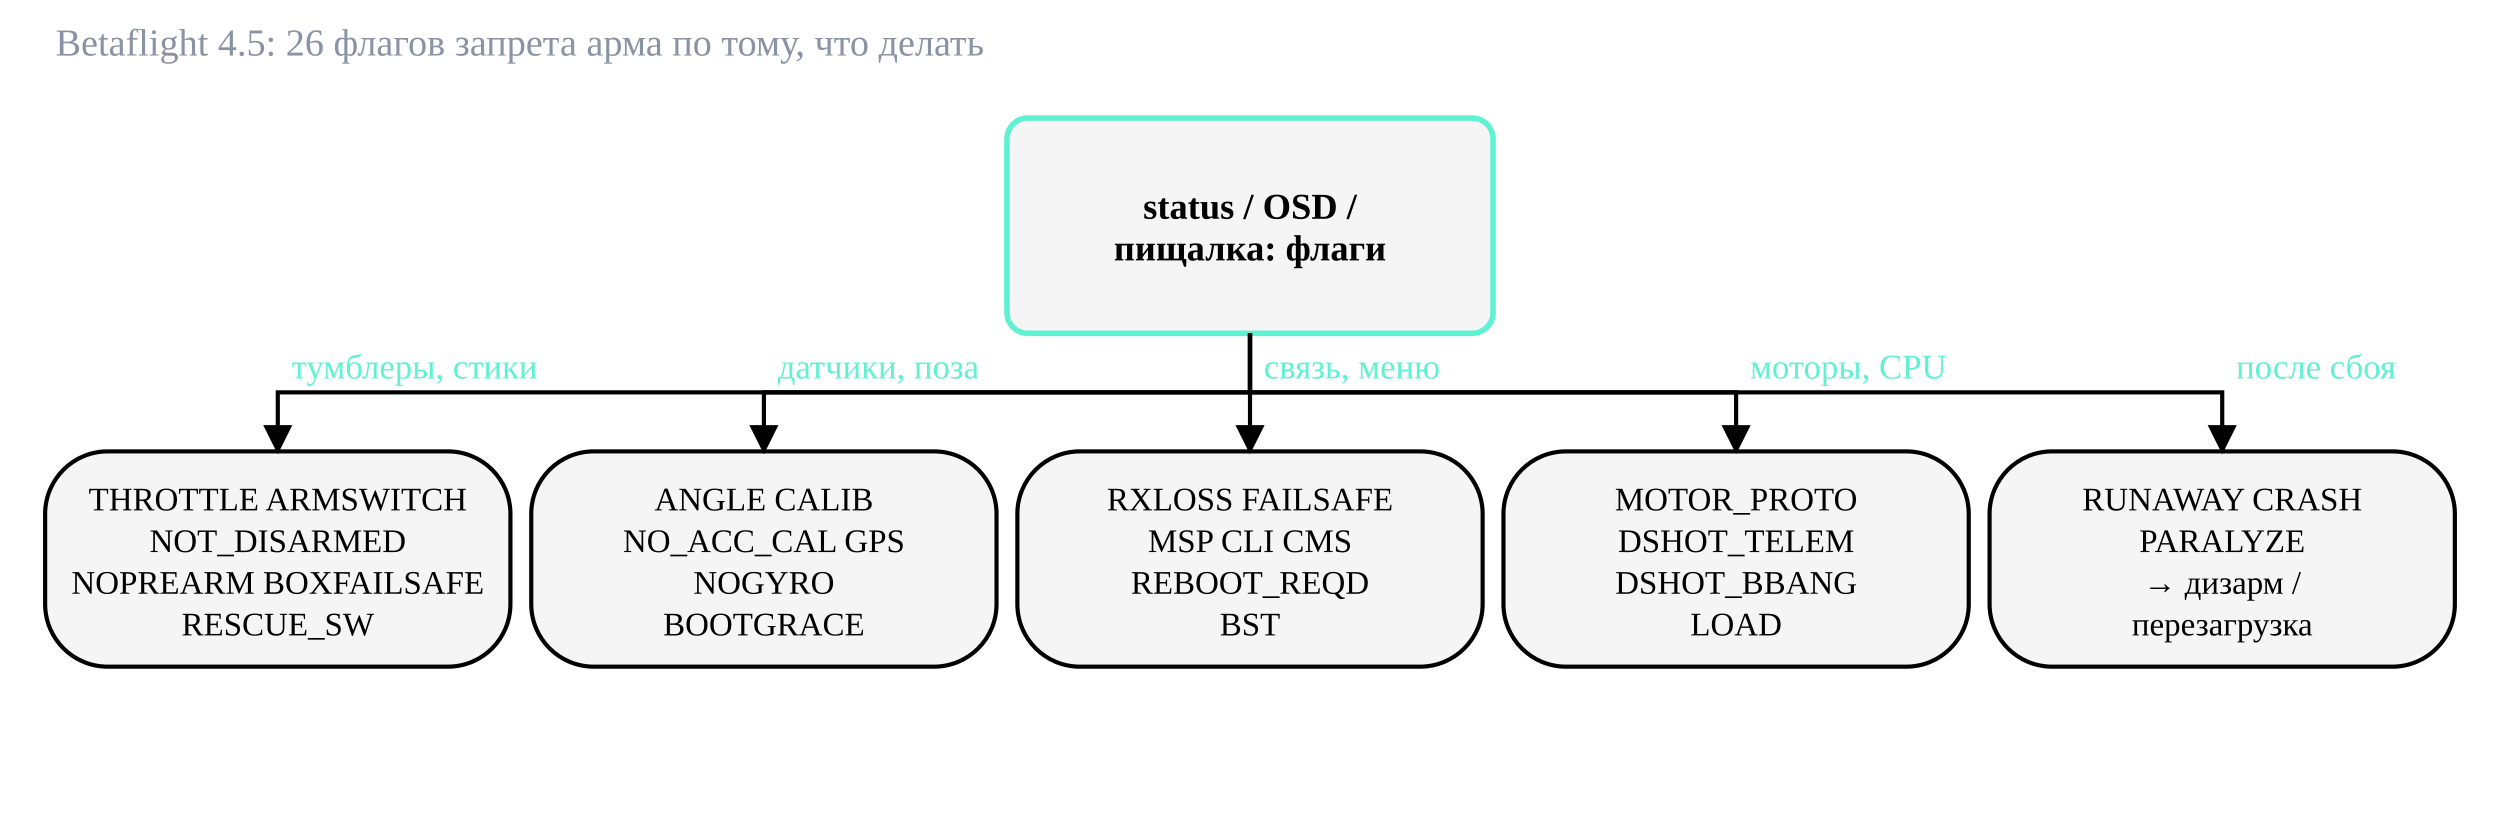
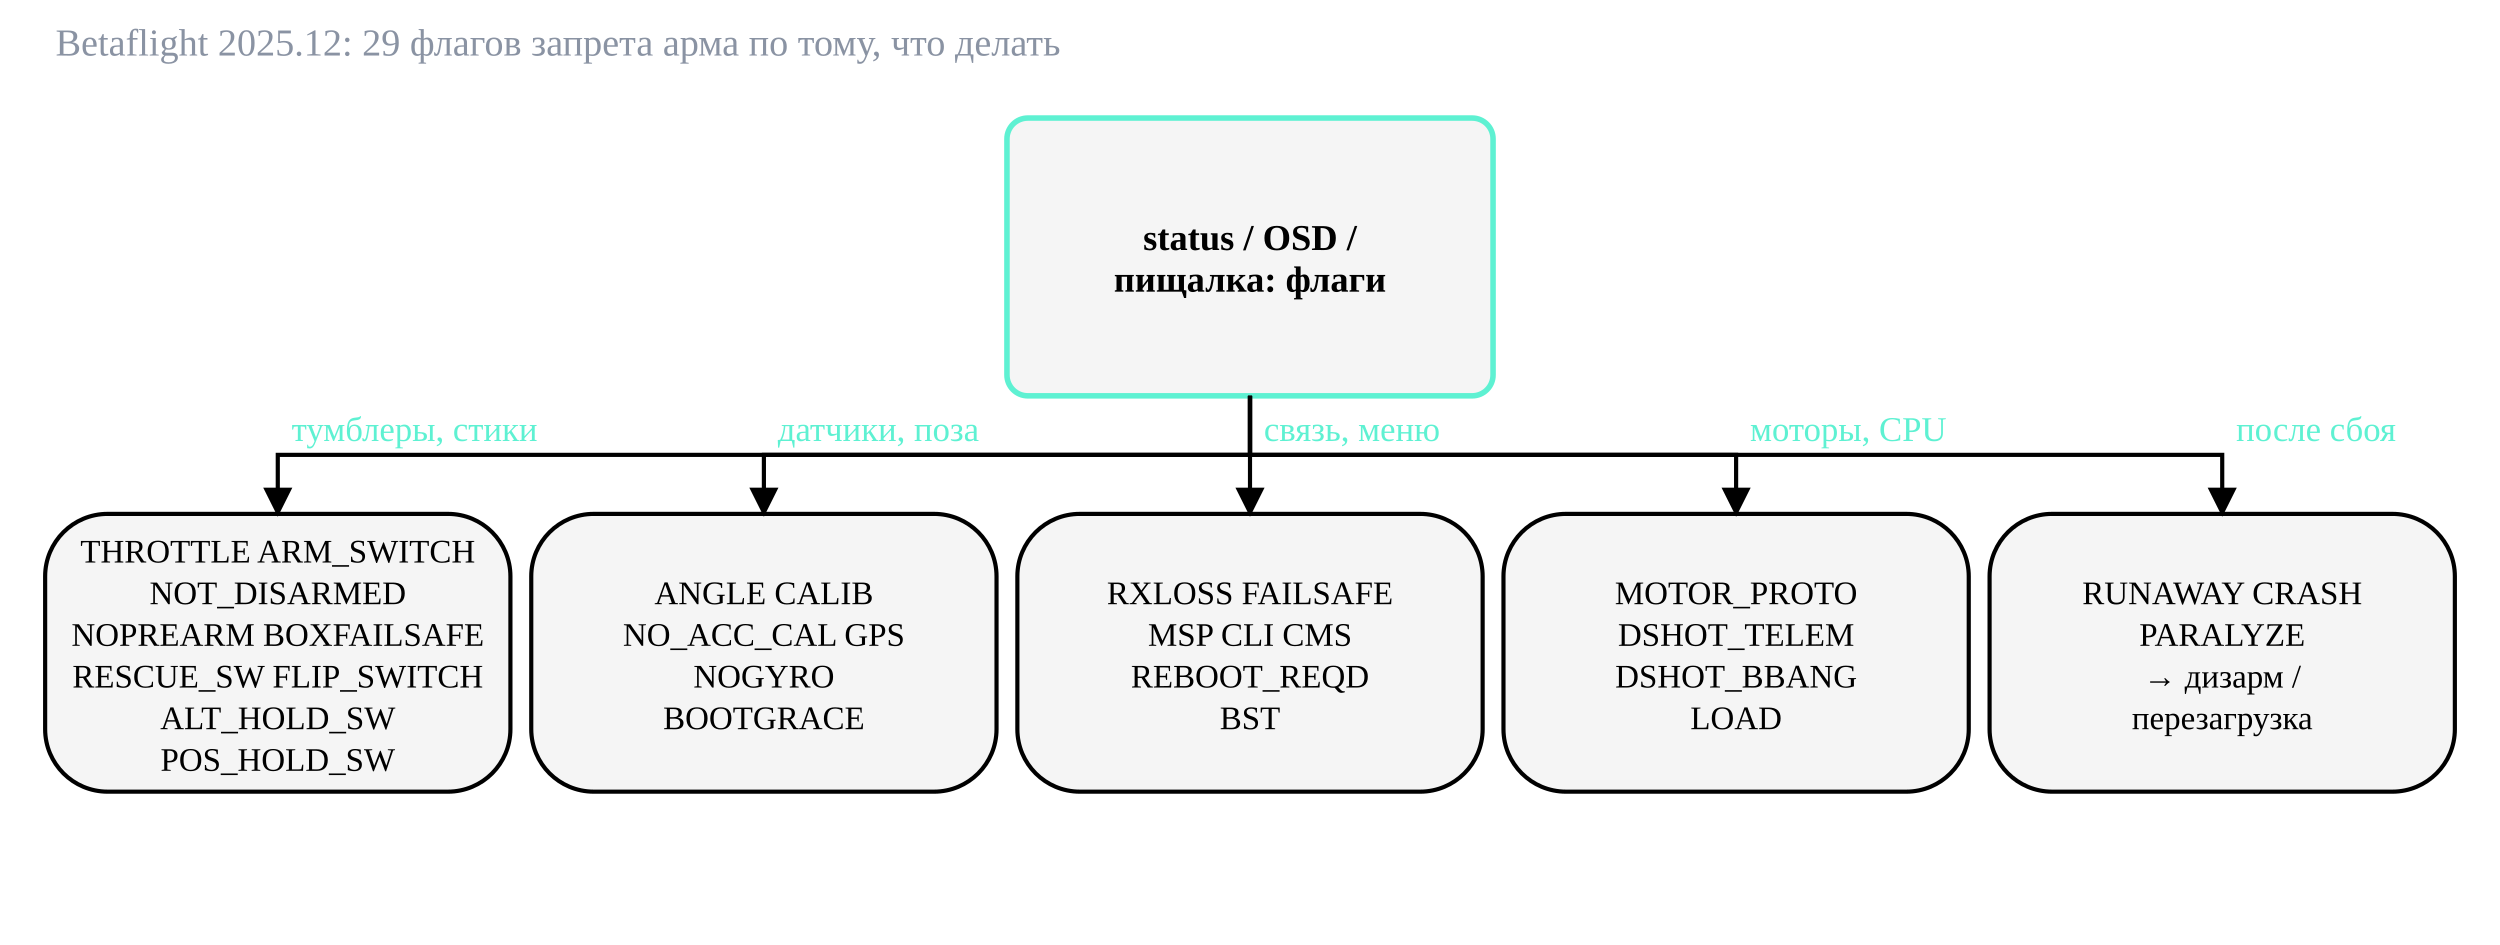
- <svg xmlns="http://www.w3.org/2000/svg" viewBox="0 0 720 236" width="100%" role="img" aria-labelledby="t" style="max-width:720px;display:block;margin:0 auto">
+ <svg xmlns="http://www.w3.org/2000/svg" viewBox="0 0 720 272" width="100%" role="img" aria-labelledby="t" style="max-width:720px;display:block;margin:0 auto">
  <style>text{font-family: var(--gc-font-mono, ui-monospace, Menlo, monospace); font-size: 12px;fill:currentColor} .m{fill:var(--gc-ink-muted, #8a93a3)} .a{fill:var(--gc-accent-hud, #5ef1d2)} .w{fill:var(--gc-signal-amber, #f0b24c)} .d{fill:var(--gc-signal-red, #e8636b)} .box{fill:var(--gc-surface-200, rgba(128,128,128,0.08));stroke:currentColor;stroke-width:1.2} .boxa{fill:var(--gc-surface-200, rgba(128,128,128,0.08));stroke:var(--gc-accent-hud, #5ef1d2);stroke-width:1.6} .ln{stroke:currentColor;stroke-width:1.2;fill:none} .lna{stroke:var(--gc-accent-hud, #5ef1d2);stroke-width:1.6;fill:none} .lnm{stroke:var(--gc-ink-muted, #8a93a3);stroke-width:1;fill:none;stroke-dasharray:4 3} .t{font-size:11px} .b{font-weight:600}</style>
  <defs>
    <marker id="ar" viewBox="0 0 10 10" refX="9" refY="5" markerWidth="7" markerHeight="7" orient="auto-start-reverse">
      <path d="M0 0L10 5L0 10z" fill="currentColor" />
    </marker>
    <marker id="ara" viewBox="0 0 10 10" refX="9" refY="5" markerWidth="7" markerHeight="7" orient="auto-start-reverse">
      <path d="M0 0L10 5L0 10z" fill="var(--gc-accent-hud, #5ef1d2)" />
    </marker>
  </defs>
-   <text x="16" y="16" text-anchor="start" class="m t">Betaflight 4.5: 26 флагов запрета арма по тому, что делать</text>
-   <rect class="boxa" x="290.0" y="34" width="140.0" height="62" rx="6" />
-   <text x="360.0" y="63.0" text-anchor="middle" class="b" style="font-size:10.5px">status / OSD /</text>
-   <text x="360.0" y="75.0" text-anchor="middle" class="b" style="font-size:10.5px">пищалка: флаги</text>
-   <path class="ln" d="M360.0 96 L360.0 113.0 L80.0 113.0 L80.0 130" marker-end="url(#ar)" />
-   <text x="84.0" y="109.0" text-anchor="start" class="a t" style="font-size:10px">тумблеры, стики</text>
-   <rect class="box" x="13.0" y="130" width="134.0" height="62" rx="18" />
-   <text x="80.0" y="147.0" text-anchor="middle" style="font-size:9.5px">THROTTLE ARMSWITCH</text>
-   <text x="80.0" y="159.0" text-anchor="middle" style="font-size:9.5px">NOT_DISARMED</text>
-   <text x="80.0" y="171.0" text-anchor="middle" style="font-size:9.5px">NOPREARM BOXFAILSAFE</text>
-   <text x="80.0" y="183.0" text-anchor="middle" style="font-size:9.5px">RESCUE_SW</text>
-   <path class="ln" d="M360.0 96 L360.0 113.0 L220.0 113.0 L220.0 130" marker-end="url(#ar)" />
-   <text x="224.0" y="109.0" text-anchor="start" class="a t" style="font-size:10px">датчики, поза</text>
-   <rect class="box" x="153.0" y="130" width="134.0" height="62" rx="18" />
-   <text x="220.0" y="147.0" text-anchor="middle" style="font-size:9.5px">ANGLE CALIB</text>
-   <text x="220.0" y="159.0" text-anchor="middle" style="font-size:9.5px">NO_ACC_CAL GPS</text>
-   <text x="220.0" y="171.0" text-anchor="middle" style="font-size:9.5px">NOGYRO</text>
-   <text x="220.0" y="183.0" text-anchor="middle" style="font-size:9.5px">BOOTGRACE</text>
-   <path class="ln" d="M360.0 96 L360.0 113.0 L360.0 113.0 L360.0 130" marker-end="url(#ar)" />
-   <text x="364.0" y="109.0" text-anchor="start" class="a t" style="font-size:10px">связь, меню</text>
-   <rect class="box" x="293.0" y="130" width="134.0" height="62" rx="18" />
-   <text x="360.0" y="147.0" text-anchor="middle" style="font-size:9.5px">RXLOSS FAILSAFE</text>
-   <text x="360.0" y="159.0" text-anchor="middle" style="font-size:9.5px">MSP CLI CMS</text>
-   <text x="360.0" y="171.0" text-anchor="middle" style="font-size:9.5px">REBOOT_REQD</text>
-   <text x="360.0" y="183.0" text-anchor="middle" style="font-size:9.5px">BST</text>
-   <path class="ln" d="M360.0 96 L360.0 113.0 L500.0 113.0 L500.0 130" marker-end="url(#ar)" />
-   <text x="504.0" y="109.0" text-anchor="start" class="a t" style="font-size:10px">моторы, CPU</text>
-   <rect class="box" x="433.0" y="130" width="134.0" height="62" rx="18" />
-   <text x="500.0" y="147.0" text-anchor="middle" style="font-size:9.5px">MOTOR_PROTO</text>
-   <text x="500.0" y="159.0" text-anchor="middle" style="font-size:9.5px">DSHOT_TELEM</text>
-   <text x="500.0" y="171.0" text-anchor="middle" style="font-size:9.5px">DSHOT_BBANG</text>
-   <text x="500.0" y="183.0" text-anchor="middle" style="font-size:9.5px">LOAD</text>
-   <path class="ln" d="M360.0 96 L360.0 113.0 L640.0 113.0 L640.0 130" marker-end="url(#ar)" />
-   <text x="644.0" y="109.0" text-anchor="start" class="a t" style="font-size:10px">после сбоя</text>
-   <rect class="box" x="573.0" y="130" width="134.0" height="62" rx="18" />
-   <text x="640.0" y="147.0" text-anchor="middle" style="font-size:9.5px">RUNAWAY CRASH</text>
-   <text x="640.0" y="159.0" text-anchor="middle" style="font-size:9.5px">PARALYZE</text>
-   <text x="640.0" y="171.0" text-anchor="middle" style="font-size:9.5px">→ дизарм /</text>
-   <text x="640.0" y="183.0" text-anchor="middle" style="font-size:9.5px">перезагрузка</text>
+   <text x="16" y="16" text-anchor="start" class="m t">Betaflight 2025.12: 29 флагов запрета арма по тому, что делать</text>
+   <rect class="boxa" x="290.0" y="34" width="140.0" height="80" rx="6" />
+   <text x="360.0" y="72.0" text-anchor="middle" class="b" style="font-size:10.5px">status / OSD /</text>
+   <text x="360.0" y="84.0" text-anchor="middle" class="b" style="font-size:10.5px">пищалка: флаги</text>
+   <path class="ln" d="M360.0 114 L360.0 131.0 L80.0 131.0 L80.0 148" marker-end="url(#ar)" />
+   <text x="84.0" y="127.0" text-anchor="start" class="a t" style="font-size:10px">тумблеры, стики</text>
+   <rect class="box" x="13.0" y="148" width="134.0" height="80" rx="18" />
+   <text x="80.0" y="162.0" text-anchor="middle" style="font-size:9.5px">THROTTLE ARM_SWITCH</text>
+   <text x="80.0" y="174.0" text-anchor="middle" style="font-size:9.5px">NOT_DISARMED</text>
+   <text x="80.0" y="186.0" text-anchor="middle" style="font-size:9.5px">NOPREARM BOXFAILSAFE</text>
+   <text x="80.0" y="198.0" text-anchor="middle" style="font-size:9.5px">RESCUE_SW FLIP_SWITCH</text>
+   <text x="80.0" y="210.0" text-anchor="middle" style="font-size:9.5px">ALT_HOLD_SW</text>
+   <text x="80.0" y="222.0" text-anchor="middle" style="font-size:9.5px">POS_HOLD_SW</text>
+   <path class="ln" d="M360.0 114 L360.0 131.0 L220.0 131.0 L220.0 148" marker-end="url(#ar)" />
+   <text x="224.0" y="127.0" text-anchor="start" class="a t" style="font-size:10px">датчики, поза</text>
+   <rect class="box" x="153.0" y="148" width="134.0" height="80" rx="18" />
+   <text x="220.0" y="174.0" text-anchor="middle" style="font-size:9.5px">ANGLE CALIB</text>
+   <text x="220.0" y="186.0" text-anchor="middle" style="font-size:9.5px">NO_ACC_CAL GPS</text>
+   <text x="220.0" y="198.0" text-anchor="middle" style="font-size:9.5px">NOGYRO</text>
+   <text x="220.0" y="210.0" text-anchor="middle" style="font-size:9.5px">BOOTGRACE</text>
+   <path class="ln" d="M360.0 114 L360.0 131.0 L360.0 131.0 L360.0 148" marker-end="url(#ar)" />
+   <text x="364.0" y="127.0" text-anchor="start" class="a t" style="font-size:10px">связь, меню</text>
+   <rect class="box" x="293.0" y="148" width="134.0" height="80" rx="18" />
+   <text x="360.0" y="174.0" text-anchor="middle" style="font-size:9.5px">RXLOSS FAILSAFE</text>
+   <text x="360.0" y="186.0" text-anchor="middle" style="font-size:9.5px">MSP CLI CMS</text>
+   <text x="360.0" y="198.0" text-anchor="middle" style="font-size:9.5px">REBOOT_REQD</text>
+   <text x="360.0" y="210.0" text-anchor="middle" style="font-size:9.5px">BST</text>
+   <path class="ln" d="M360.0 114 L360.0 131.0 L500.0 131.0 L500.0 148" marker-end="url(#ar)" />
+   <text x="504.0" y="127.0" text-anchor="start" class="a t" style="font-size:10px">моторы, CPU</text>
+   <rect class="box" x="433.0" y="148" width="134.0" height="80" rx="18" />
+   <text x="500.0" y="174.0" text-anchor="middle" style="font-size:9.5px">MOTOR_PROTO</text>
+   <text x="500.0" y="186.0" text-anchor="middle" style="font-size:9.5px">DSHOT_TELEM</text>
+   <text x="500.0" y="198.0" text-anchor="middle" style="font-size:9.5px">DSHOT_BBANG</text>
+   <text x="500.0" y="210.0" text-anchor="middle" style="font-size:9.5px">LOAD</text>
+   <path class="ln" d="M360.0 114 L360.0 131.0 L640.0 131.0 L640.0 148" marker-end="url(#ar)" />
+   <text x="644.0" y="127.0" text-anchor="start" class="a t" style="font-size:10px">после сбоя</text>
+   <rect class="box" x="573.0" y="148" width="134.0" height="80" rx="18" />
+   <text x="640.0" y="174.0" text-anchor="middle" style="font-size:9.5px">RUNAWAY CRASH</text>
+   <text x="640.0" y="186.0" text-anchor="middle" style="font-size:9.5px">PARALYZE</text>
+   <text x="640.0" y="198.0" text-anchor="middle" style="font-size:9.5px">→ дизарм /</text>
+   <text x="640.0" y="210.0" text-anchor="middle" style="font-size:9.5px">перезагрузка</text>
</svg>
